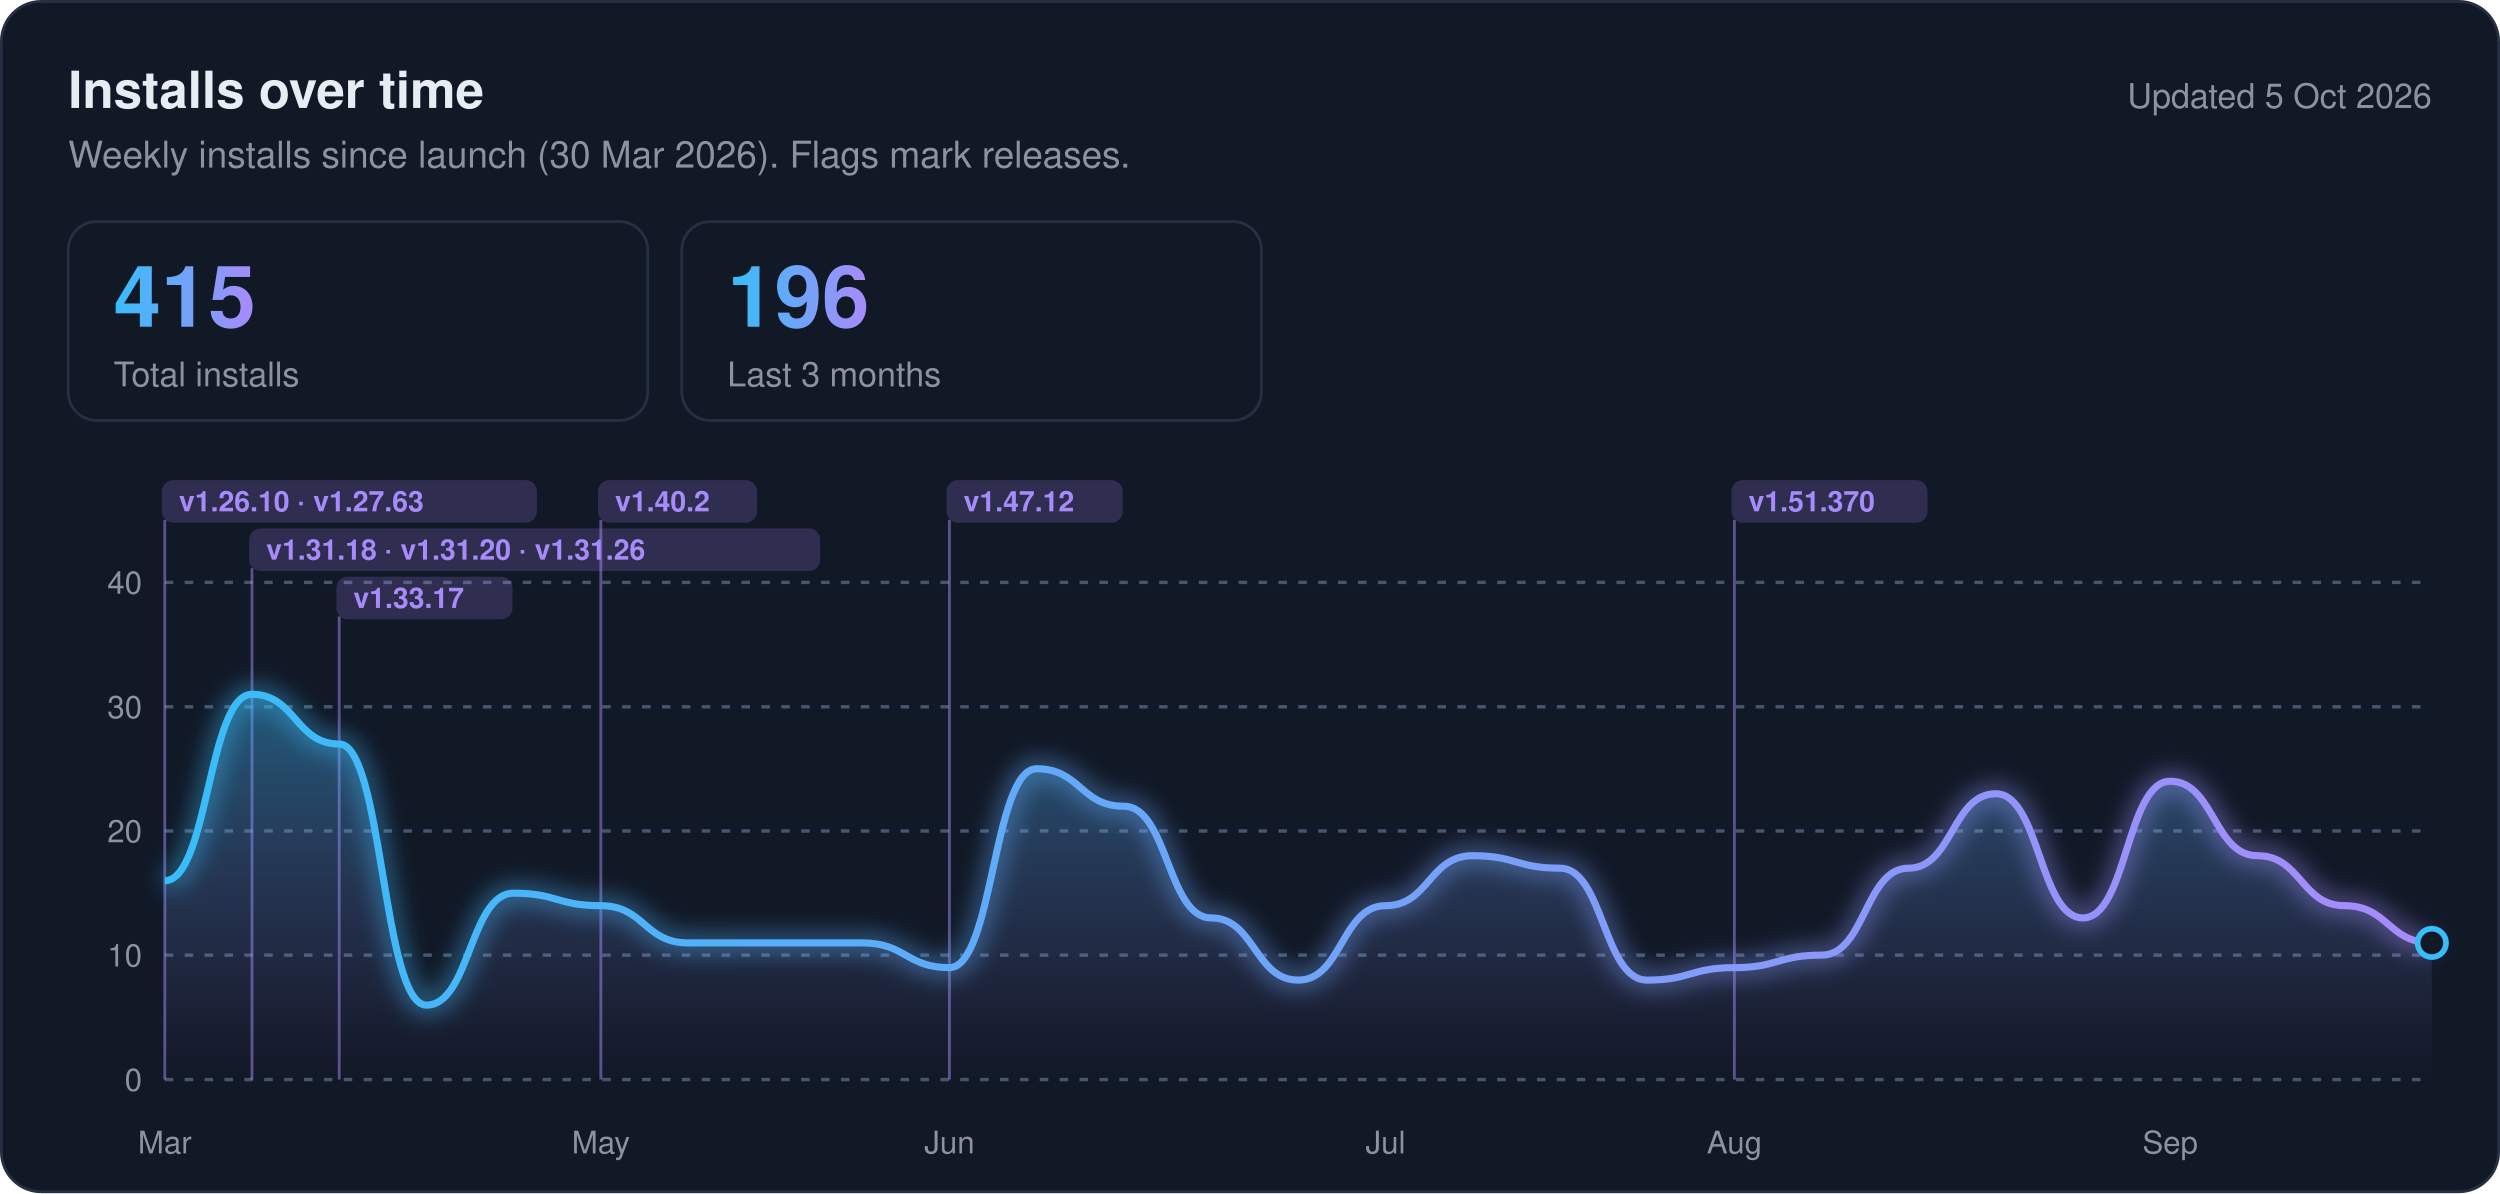
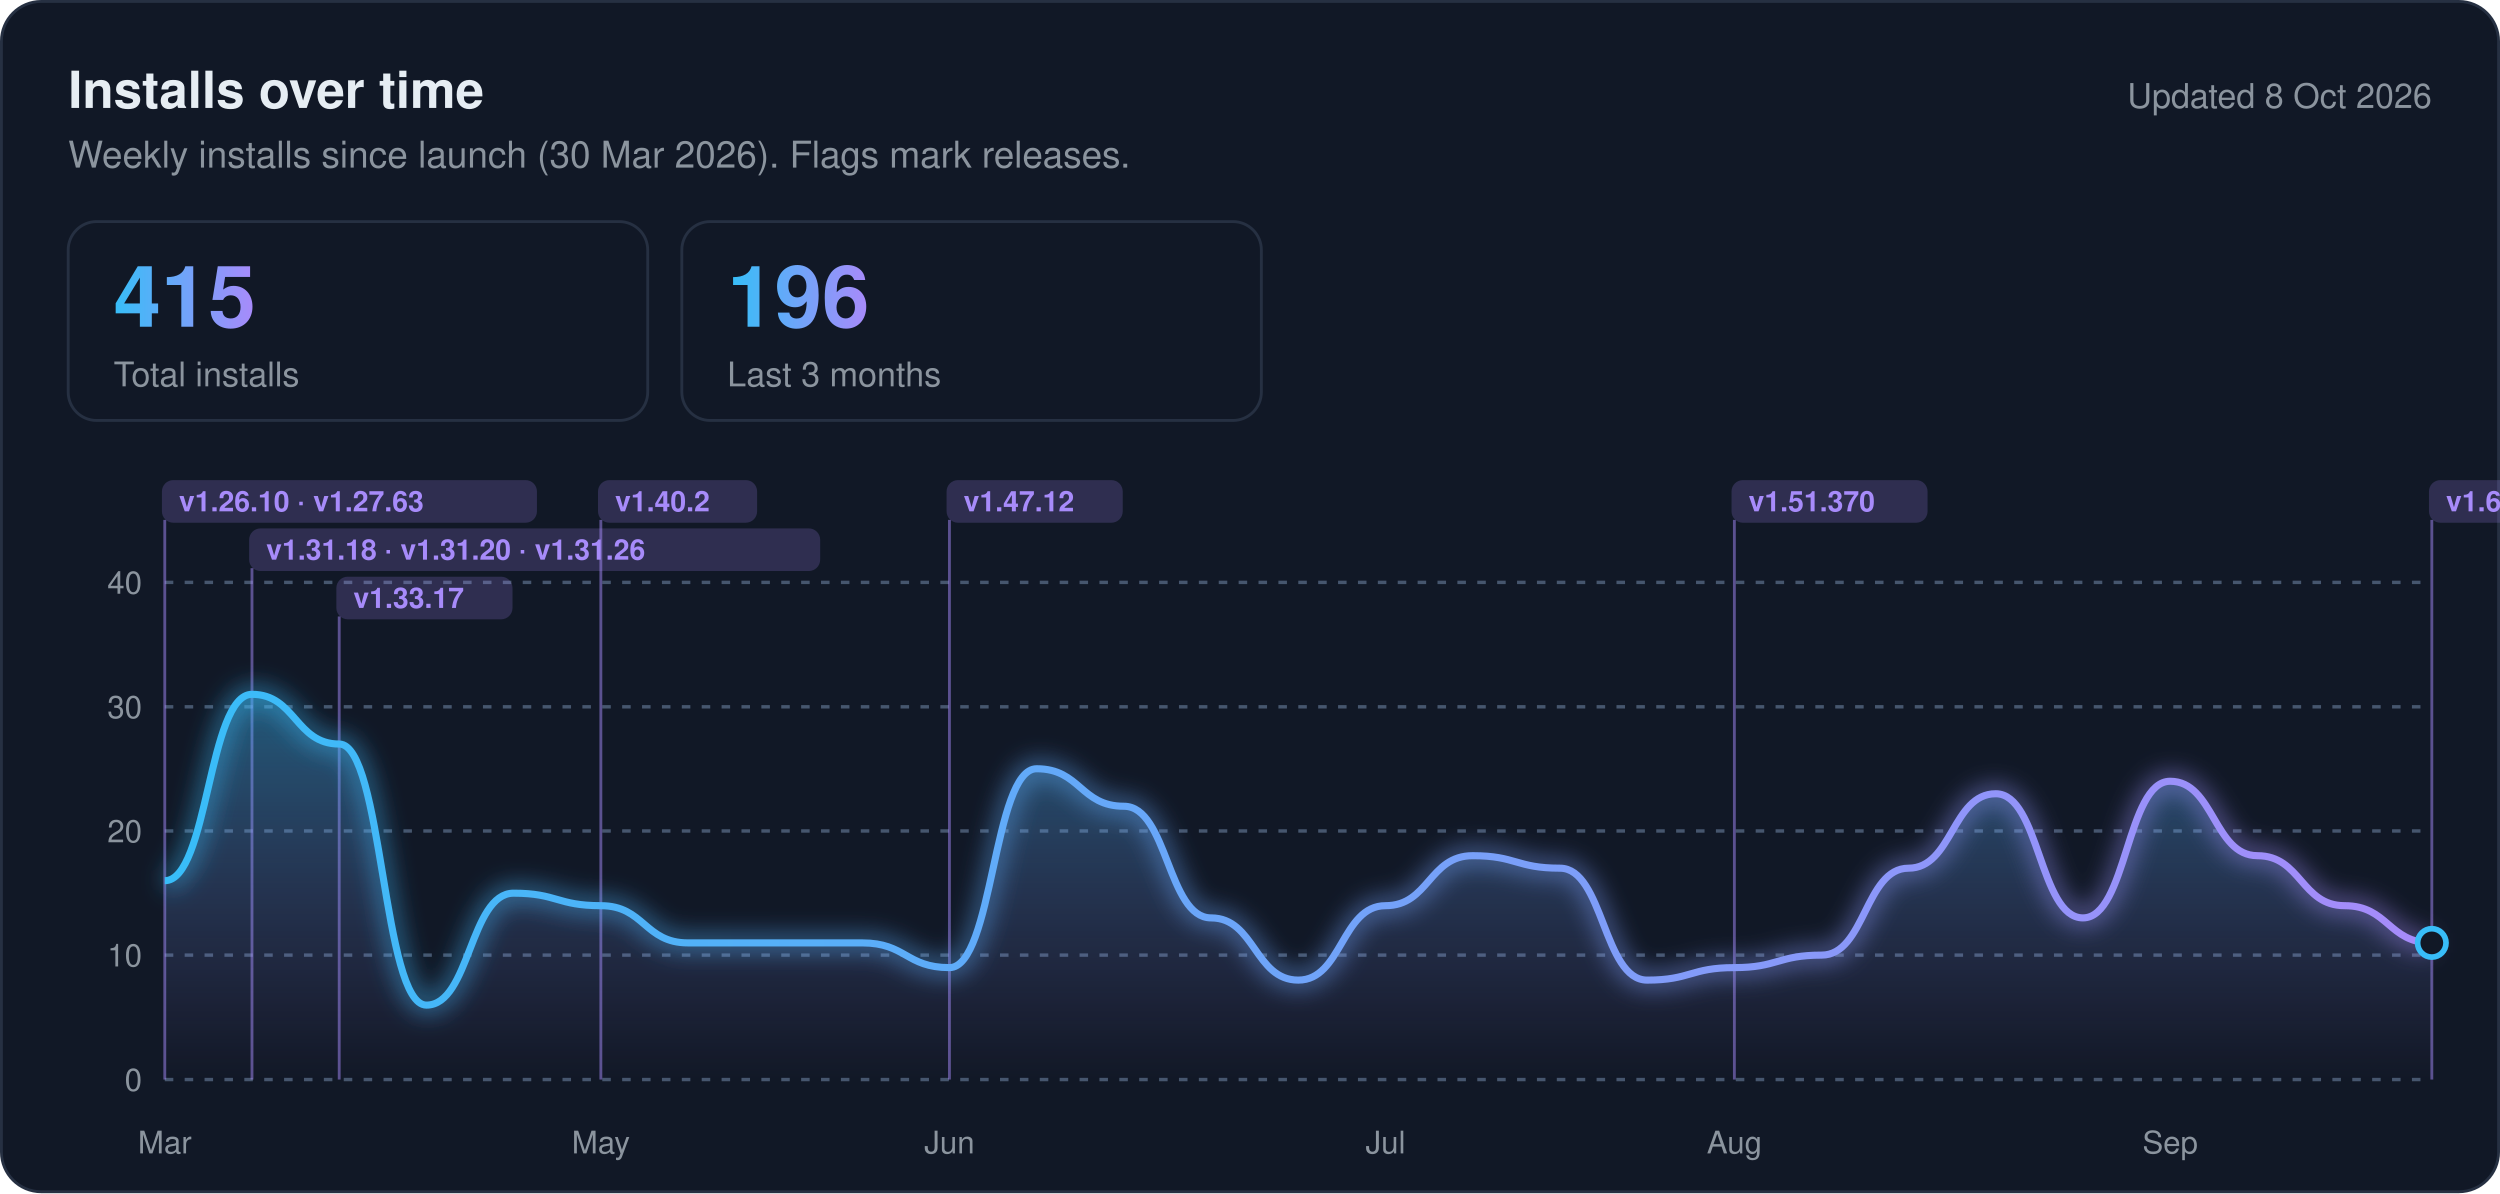
<svg xmlns="http://www.w3.org/2000/svg" viewBox="0 0 880 420" width="880" height="420" role="img" aria-label="Installs over time" font-family="'Segoe UI', system-ui, -apple-system, Helvetica, Arial, sans-serif">
  <style>@keyframes draw{from{stroke-dasharray:1;stroke-dashoffset:1}to{stroke-dasharray:1;stroke-dashoffset:0}}@keyframes fade{from{opacity:0}}.ln,.gw{animation:draw 2.2s ease-out .2s backwards}.fd{animation:fade 1.4s ease 1.2s backwards}@media (prefers-reduced-motion:reduce){.lwv{display:none}}@media (prefers-reduced-motion:reduce){*{animation:none!important}}</style>
  <defs>
    <linearGradient id="lg" x1="0" x2="1">
      <stop offset="0" stop-color="#38bdf8" />
      <stop offset="1" stop-color="#a78bfa" />
    </linearGradient>
    <linearGradient id="ag" x1="0" x2="0" y1="0" y2="1">
      <stop offset="0" stop-color="#38bdf8" stop-opacity=".4" />
      <stop offset="1" stop-color="#a78bfa" stop-opacity="0" />
    </linearGradient>
    <filter id="gw" x="-5%" y="-30%" width="110%" height="160%">
      <feGaussianBlur stdDeviation="4" />
    </filter>
    <linearGradient id="wv" gradientUnits="userSpaceOnUse" x1="0" y1="0" x2="880" y2="0" gradientTransform="translate(-90,0)">
      <stop offset="0" stop-color="#fff" stop-opacity="0" />
      <stop offset=".04" stop-color="#fff" stop-opacity="0" />
      <stop offset=".08" stop-color="#fff" stop-opacity="1" />
      <stop offset=".086" stop-color="#fff" stop-opacity="0" />
      <stop offset="1" stop-color="#fff" stop-opacity="0" />
      <animateTransform attributeName="gradientTransform" type="translate" from="-90 0" to="970 0" dur="10s" begin="2.4s" repeatCount="indefinite" />
    </linearGradient>
  </defs>
  <rect x=".5" y=".5" width="879" height="419" rx="14" fill="#111826" stroke="#263042" />
  <text x="24" y="38" font-size="18" font-weight="700" fill="#e6edf3">Installs over time</text>
  <text x="24" y="59" font-size="13" fill="#8b949e">Weekly installs since launch (30 Mar 2026). Flags mark releases.</text>
-   <text x="856" y="38" font-size="12" fill="#8b949e" text-anchor="end">Updated 5 Oct 2026</text>
+   <text x="856" y="38" font-size="12" fill="#8b949e" text-anchor="end">Updated 8 Oct 2026</text>
  <rect x="24" y="78" width="204" height="70" rx="10" fill="none" stroke="#263042" />
  <text x="40" y="115" font-size="30" font-weight="700" fill="url(#lg)">415</text>
  <text x="40" y="136" font-size="12" fill="#8b949e">Total installs</text>
  <rect x="240" y="78" width="204" height="70" rx="10" fill="none" stroke="#263042" />
  <text x="256" y="115" font-size="30" font-weight="700" fill="url(#lg)">196</text>
  <text x="256" y="136" font-size="12" fill="#8b949e">Last 3 months</text>
  <line x1="58" x2="856" y1="380.0" y2="380.0" stroke="#46566e" stroke-width="1.2" stroke-dasharray="3 4" />
  <text x="50" y="384.0" font-size="11" fill="#8b949e" text-anchor="end">0</text>
  <line x1="58" x2="856" y1="336.2" y2="336.2" stroke="#46566e" stroke-width="1.2" stroke-dasharray="3 4" />
  <text x="50" y="340.2" font-size="11" fill="#8b949e" text-anchor="end">10</text>
  <line x1="58" x2="856" y1="292.5" y2="292.5" stroke="#46566e" stroke-width="1.2" stroke-dasharray="3 4" />
  <text x="50" y="296.5" font-size="11" fill="#8b949e" text-anchor="end">20</text>
  <line x1="58" x2="856" y1="248.8" y2="248.8" stroke="#46566e" stroke-width="1.2" stroke-dasharray="3 4" />
  <text x="50" y="252.8" font-size="11" fill="#8b949e" text-anchor="end">30</text>
  <line x1="58" x2="856" y1="205.0" y2="205.0" stroke="#46566e" stroke-width="1.2" stroke-dasharray="3 4" />
  <text x="50" y="209.0" font-size="11" fill="#8b949e" text-anchor="end">40</text>
  <text x="58.0" y="406" font-size="11" fill="#8b949e" text-anchor="middle">Mar</text>
  <text x="211.5" y="406" font-size="11" fill="#8b949e" text-anchor="middle">May</text>
  <text x="334.2" y="406" font-size="11" fill="#8b949e" text-anchor="middle">Jun</text>
  <text x="487.7" y="406" font-size="11" fill="#8b949e" text-anchor="middle">Jul</text>
  <text x="610.5" y="406" font-size="11" fill="#8b949e" text-anchor="middle">Aug</text>
  <text x="763.9" y="406" font-size="11" fill="#8b949e" text-anchor="middle">Sep</text>
  <line x1="58.0" x2="58.0" y1="183" y2="380" stroke="#a78bfa" stroke-opacity=".5" />
  <rect x="57.0" y="169" width="132" height="15" rx="4" fill="#a78bfa" fill-opacity=".2" />
  <text x="63.0" y="180" font-size="10" font-weight="600" fill="#a78bfa">v1.26.10 · v1.27.63</text>
  <line x1="88.7" x2="88.7" y1="200" y2="380" stroke="#a78bfa" stroke-opacity=".5" />
  <rect x="87.7" y="186" width="201" height="15" rx="4" fill="#a78bfa" fill-opacity=".2" />
  <text x="93.7" y="197" font-size="10" font-weight="600" fill="#a78bfa">v1.31.18 · v1.31.20 · v1.31.26</text>
  <line x1="119.4" x2="119.4" y1="217" y2="380" stroke="#a78bfa" stroke-opacity=".5" />
  <rect x="118.4" y="203" width="62" height="15" rx="4" fill="#a78bfa" fill-opacity=".2" />
  <text x="124.4" y="214" font-size="10" font-weight="600" fill="#a78bfa">v1.33.17</text>
  <line x1="211.5" x2="211.5" y1="183" y2="380" stroke="#a78bfa" stroke-opacity=".5" />
  <rect x="210.5" y="169" width="56" height="15" rx="4" fill="#a78bfa" fill-opacity=".2" />
  <text x="216.5" y="180" font-size="10" font-weight="600" fill="#a78bfa">v1.40.2</text>
  <line x1="334.2" x2="334.2" y1="183" y2="380" stroke="#a78bfa" stroke-opacity=".5" />
  <rect x="333.2" y="169" width="62" height="15" rx="4" fill="#a78bfa" fill-opacity=".2" />
  <text x="339.2" y="180" font-size="10" font-weight="600" fill="#a78bfa">v1.47.12</text>
  <line x1="610.5" x2="610.5" y1="183" y2="380" stroke="#a78bfa" stroke-opacity=".5" />
  <rect x="609.5" y="169" width="69" height="15" rx="4" fill="#a78bfa" fill-opacity=".2" />
  <text x="615.5" y="180" font-size="10" font-weight="600" fill="#a78bfa">v1.51.370</text>
+   <line x1="856.0" x2="856.0" y1="183" y2="380" stroke="#a78bfa" stroke-opacity=".5" />
+   <rect x="855.0" y="169" width="56" height="15" rx="4" fill="#a78bfa" fill-opacity=".2" />
+   <text x="861.0" y="180" font-size="10" font-weight="600" fill="#a78bfa">v1.61.3</text>
  <path class="fd" d="M58.0,310.0C73.3,310.0 73.3,244.4 88.7,244.4C104.0,244.4 104.0,261.9 119.4,261.9C134.7,261.9 134.7,353.8 150.1,353.8C165.4,353.8 165.4,314.4 180.8,314.4C196.1,314.4 196.1,318.8 211.5,318.8C226.8,318.8 226.8,331.9 242.2,331.9C257.5,331.9 257.5,331.9 272.8,331.9C288.2,331.9 288.2,331.9 303.5,331.9C318.9,331.9 318.9,340.6 334.2,340.6C349.6,340.6 349.6,270.6 364.9,270.6C380.3,270.6 380.3,283.8 395.6,283.8C411.0,283.8 411.0,323.1 426.3,323.1C441.7,323.1 441.7,345.0 457.0,345.0C472.3,345.0 472.3,318.8 487.7,318.8C503.0,318.8 503.0,301.2 518.4,301.2C533.7,301.2 533.7,305.6 549.1,305.6C564.4,305.6 564.4,345.0 579.8,345.0C595.1,345.0 595.1,340.6 610.5,340.6C625.8,340.6 625.8,336.2 641.2,336.2C656.5,336.2 656.5,305.6 671.8,305.6C687.2,305.6 687.2,279.4 702.5,279.4C717.9,279.4 717.9,323.1 733.2,323.1C748.6,323.1 748.6,275.0 763.9,275.0C779.3,275.0 779.3,301.2 794.6,301.2C810.0,301.2 810.0,318.8 825.3,318.8C840.7,318.8 840.7,331.9 856.0,331.9L856.0,380.0L58.0,380.0Z" fill="url(#ag)" />
  <path class="gw" d="M58.0,310.0C73.3,310.0 73.3,244.4 88.7,244.4C104.0,244.4 104.0,261.9 119.4,261.9C134.7,261.9 134.7,353.8 150.1,353.8C165.4,353.8 165.4,314.4 180.8,314.4C196.1,314.4 196.1,318.8 211.5,318.8C226.8,318.8 226.8,331.9 242.2,331.9C257.5,331.9 257.5,331.9 272.8,331.9C288.2,331.9 288.2,331.9 303.5,331.9C318.9,331.9 318.9,340.6 334.2,340.6C349.6,340.6 349.6,270.6 364.9,270.6C380.3,270.6 380.3,283.8 395.6,283.8C411.0,283.8 411.0,323.1 426.3,323.1C441.7,323.1 441.7,345.0 457.0,345.0C472.3,345.0 472.3,318.8 487.7,318.8C503.0,318.8 503.0,301.2 518.4,301.2C533.7,301.2 533.7,305.6 549.1,305.6C564.4,305.6 564.4,345.0 579.8,345.0C595.1,345.0 595.1,340.6 610.5,340.6C625.8,340.6 625.8,336.2 641.2,336.2C656.5,336.2 656.5,305.6 671.8,305.6C687.2,305.6 687.2,279.4 702.5,279.4C717.9,279.4 717.9,323.1 733.2,323.1C748.6,323.1 748.6,275.0 763.9,275.0C779.3,275.0 779.3,301.2 794.6,301.2C810.0,301.2 810.0,318.8 825.3,318.8C840.7,318.8 840.7,331.9 856.0,331.9" pathLength="1" fill="none" stroke="url(#lg)" stroke-width="7" stroke-opacity=".45" filter="url(#gw)" />
  <path class="ln" d="M58.0,310.0C73.3,310.0 73.3,244.4 88.7,244.4C104.0,244.4 104.0,261.9 119.4,261.9C134.7,261.9 134.7,353.8 150.1,353.8C165.4,353.8 165.4,314.4 180.8,314.4C196.1,314.4 196.1,318.8 211.5,318.8C226.8,318.8 226.8,331.9 242.2,331.9C257.5,331.9 257.5,331.9 272.8,331.9C288.2,331.9 288.2,331.9 303.5,331.9C318.9,331.9 318.9,340.6 334.2,340.6C349.6,340.6 349.6,270.6 364.9,270.6C380.3,270.6 380.3,283.8 395.6,283.8C411.0,283.8 411.0,323.1 426.3,323.1C441.7,323.1 441.7,345.0 457.0,345.0C472.3,345.0 472.3,318.8 487.7,318.8C503.0,318.8 503.0,301.2 518.4,301.2C533.7,301.2 533.7,305.6 549.1,305.6C564.4,305.6 564.4,345.0 579.8,345.0C595.1,345.0 595.1,340.6 610.5,340.6C625.8,340.6 625.8,336.2 641.2,336.2C656.5,336.2 656.5,305.6 671.8,305.6C687.2,305.6 687.2,279.4 702.5,279.4C717.9,279.4 717.9,323.1 733.2,323.1C748.6,323.1 748.6,275.0 763.9,275.0C779.3,275.0 779.3,301.2 794.6,301.2C810.0,301.2 810.0,318.8 825.3,318.8C840.7,318.8 840.7,331.9 856.0,331.9" pathLength="1" fill="none" stroke="url(#lg)" stroke-width="2.5" stroke-linejoin="round" />
  <path class="lwv" d="M58.0,310.0C73.3,310.0 73.3,244.4 88.7,244.4C104.0,244.4 104.0,261.9 119.4,261.9C134.7,261.9 134.7,353.8 150.1,353.8C165.4,353.8 165.4,314.4 180.8,314.4C196.1,314.4 196.1,318.8 211.5,318.8C226.8,318.8 226.8,331.9 242.2,331.9C257.5,331.9 257.5,331.9 272.8,331.9C288.2,331.9 288.2,331.9 303.5,331.9C318.9,331.9 318.9,340.6 334.2,340.6C349.6,340.6 349.6,270.6 364.9,270.6C380.3,270.6 380.3,283.8 395.6,283.8C411.0,283.8 411.0,323.1 426.3,323.1C441.7,323.1 441.7,345.0 457.0,345.0C472.3,345.0 472.3,318.8 487.7,318.8C503.0,318.8 503.0,301.2 518.4,301.2C533.7,301.2 533.7,305.6 549.1,305.6C564.4,305.6 564.4,345.0 579.8,345.0C595.1,345.0 595.1,340.6 610.5,340.6C625.8,340.6 625.8,336.2 641.2,336.2C656.5,336.2 656.5,305.6 671.8,305.6C687.2,305.6 687.2,279.4 702.5,279.4C717.9,279.4 717.9,323.1 733.2,323.1C748.6,323.1 748.6,275.0 763.9,275.0C779.3,275.0 779.3,301.2 794.6,301.2C810.0,301.2 810.0,318.8 825.3,318.8C840.7,318.8 840.7,331.9 856.0,331.9" fill="none" stroke="url(#wv)" stroke-width="5.5" stroke-linecap="round" filter="url(#gw)" />
  <path class="lwv" d="M58.0,310.0C73.3,310.0 73.3,244.4 88.7,244.4C104.0,244.4 104.0,261.9 119.4,261.9C134.7,261.9 134.7,353.8 150.1,353.8C165.4,353.8 165.4,314.4 180.8,314.4C196.1,314.4 196.1,318.8 211.5,318.8C226.8,318.8 226.8,331.9 242.2,331.9C257.5,331.9 257.5,331.9 272.8,331.9C288.2,331.9 288.2,331.9 303.5,331.9C318.9,331.9 318.9,340.6 334.2,340.6C349.6,340.6 349.6,270.6 364.9,270.6C380.3,270.6 380.3,283.8 395.6,283.8C411.0,283.8 411.0,323.1 426.3,323.1C441.7,323.1 441.7,345.0 457.0,345.0C472.3,345.0 472.3,318.8 487.7,318.8C503.0,318.8 503.0,301.2 518.4,301.2C533.7,301.2 533.7,305.6 549.1,305.6C564.4,305.6 564.4,345.0 579.8,345.0C595.1,345.0 595.1,340.6 610.5,340.6C625.8,340.6 625.8,336.2 641.2,336.2C656.5,336.2 656.5,305.6 671.8,305.6C687.2,305.6 687.2,279.4 702.5,279.4C717.9,279.4 717.9,323.1 733.2,323.1C748.6,323.1 748.6,275.0 763.9,275.0C779.3,275.0 779.3,301.2 794.6,301.2C810.0,301.2 810.0,318.8 825.3,318.8C840.7,318.8 840.7,331.9 856.0,331.9" fill="none" stroke="url(#wv)" stroke-width="2" stroke-linecap="round" />
  <circle class="fd" cx="856.0" cy="331.9" r="5" fill="#111826" stroke="#38bdf8" stroke-width="2" />
</svg>
